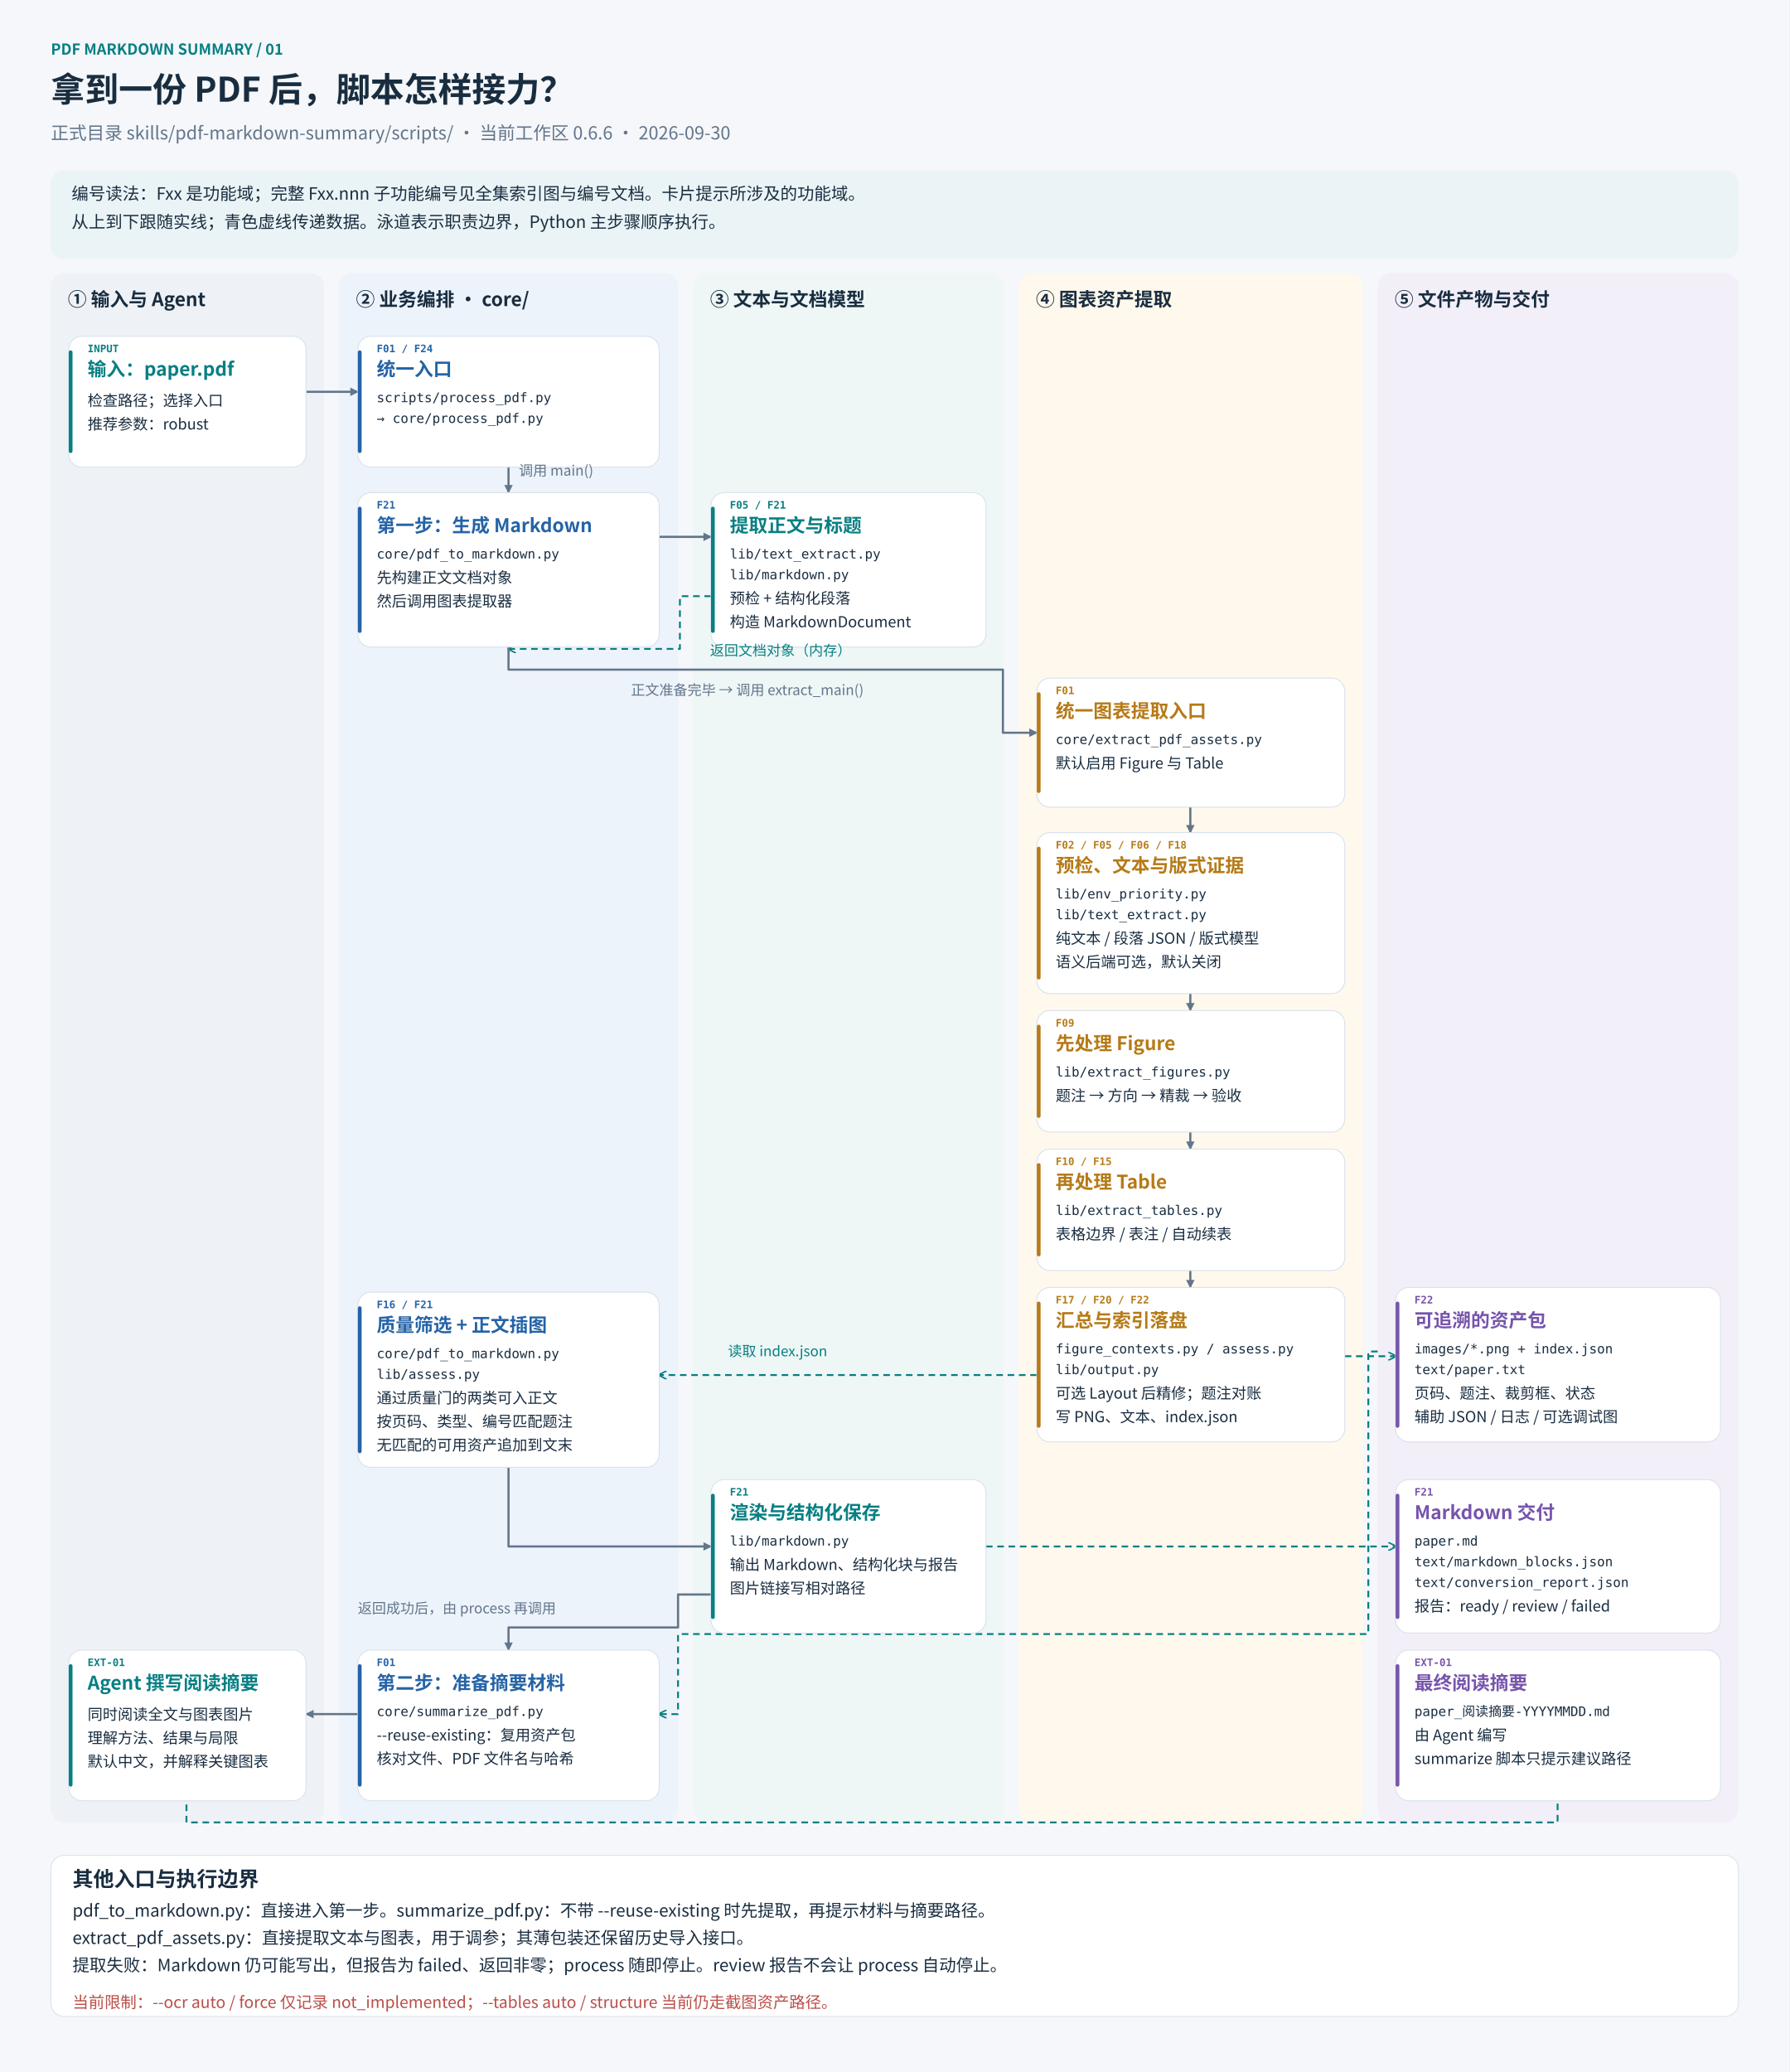
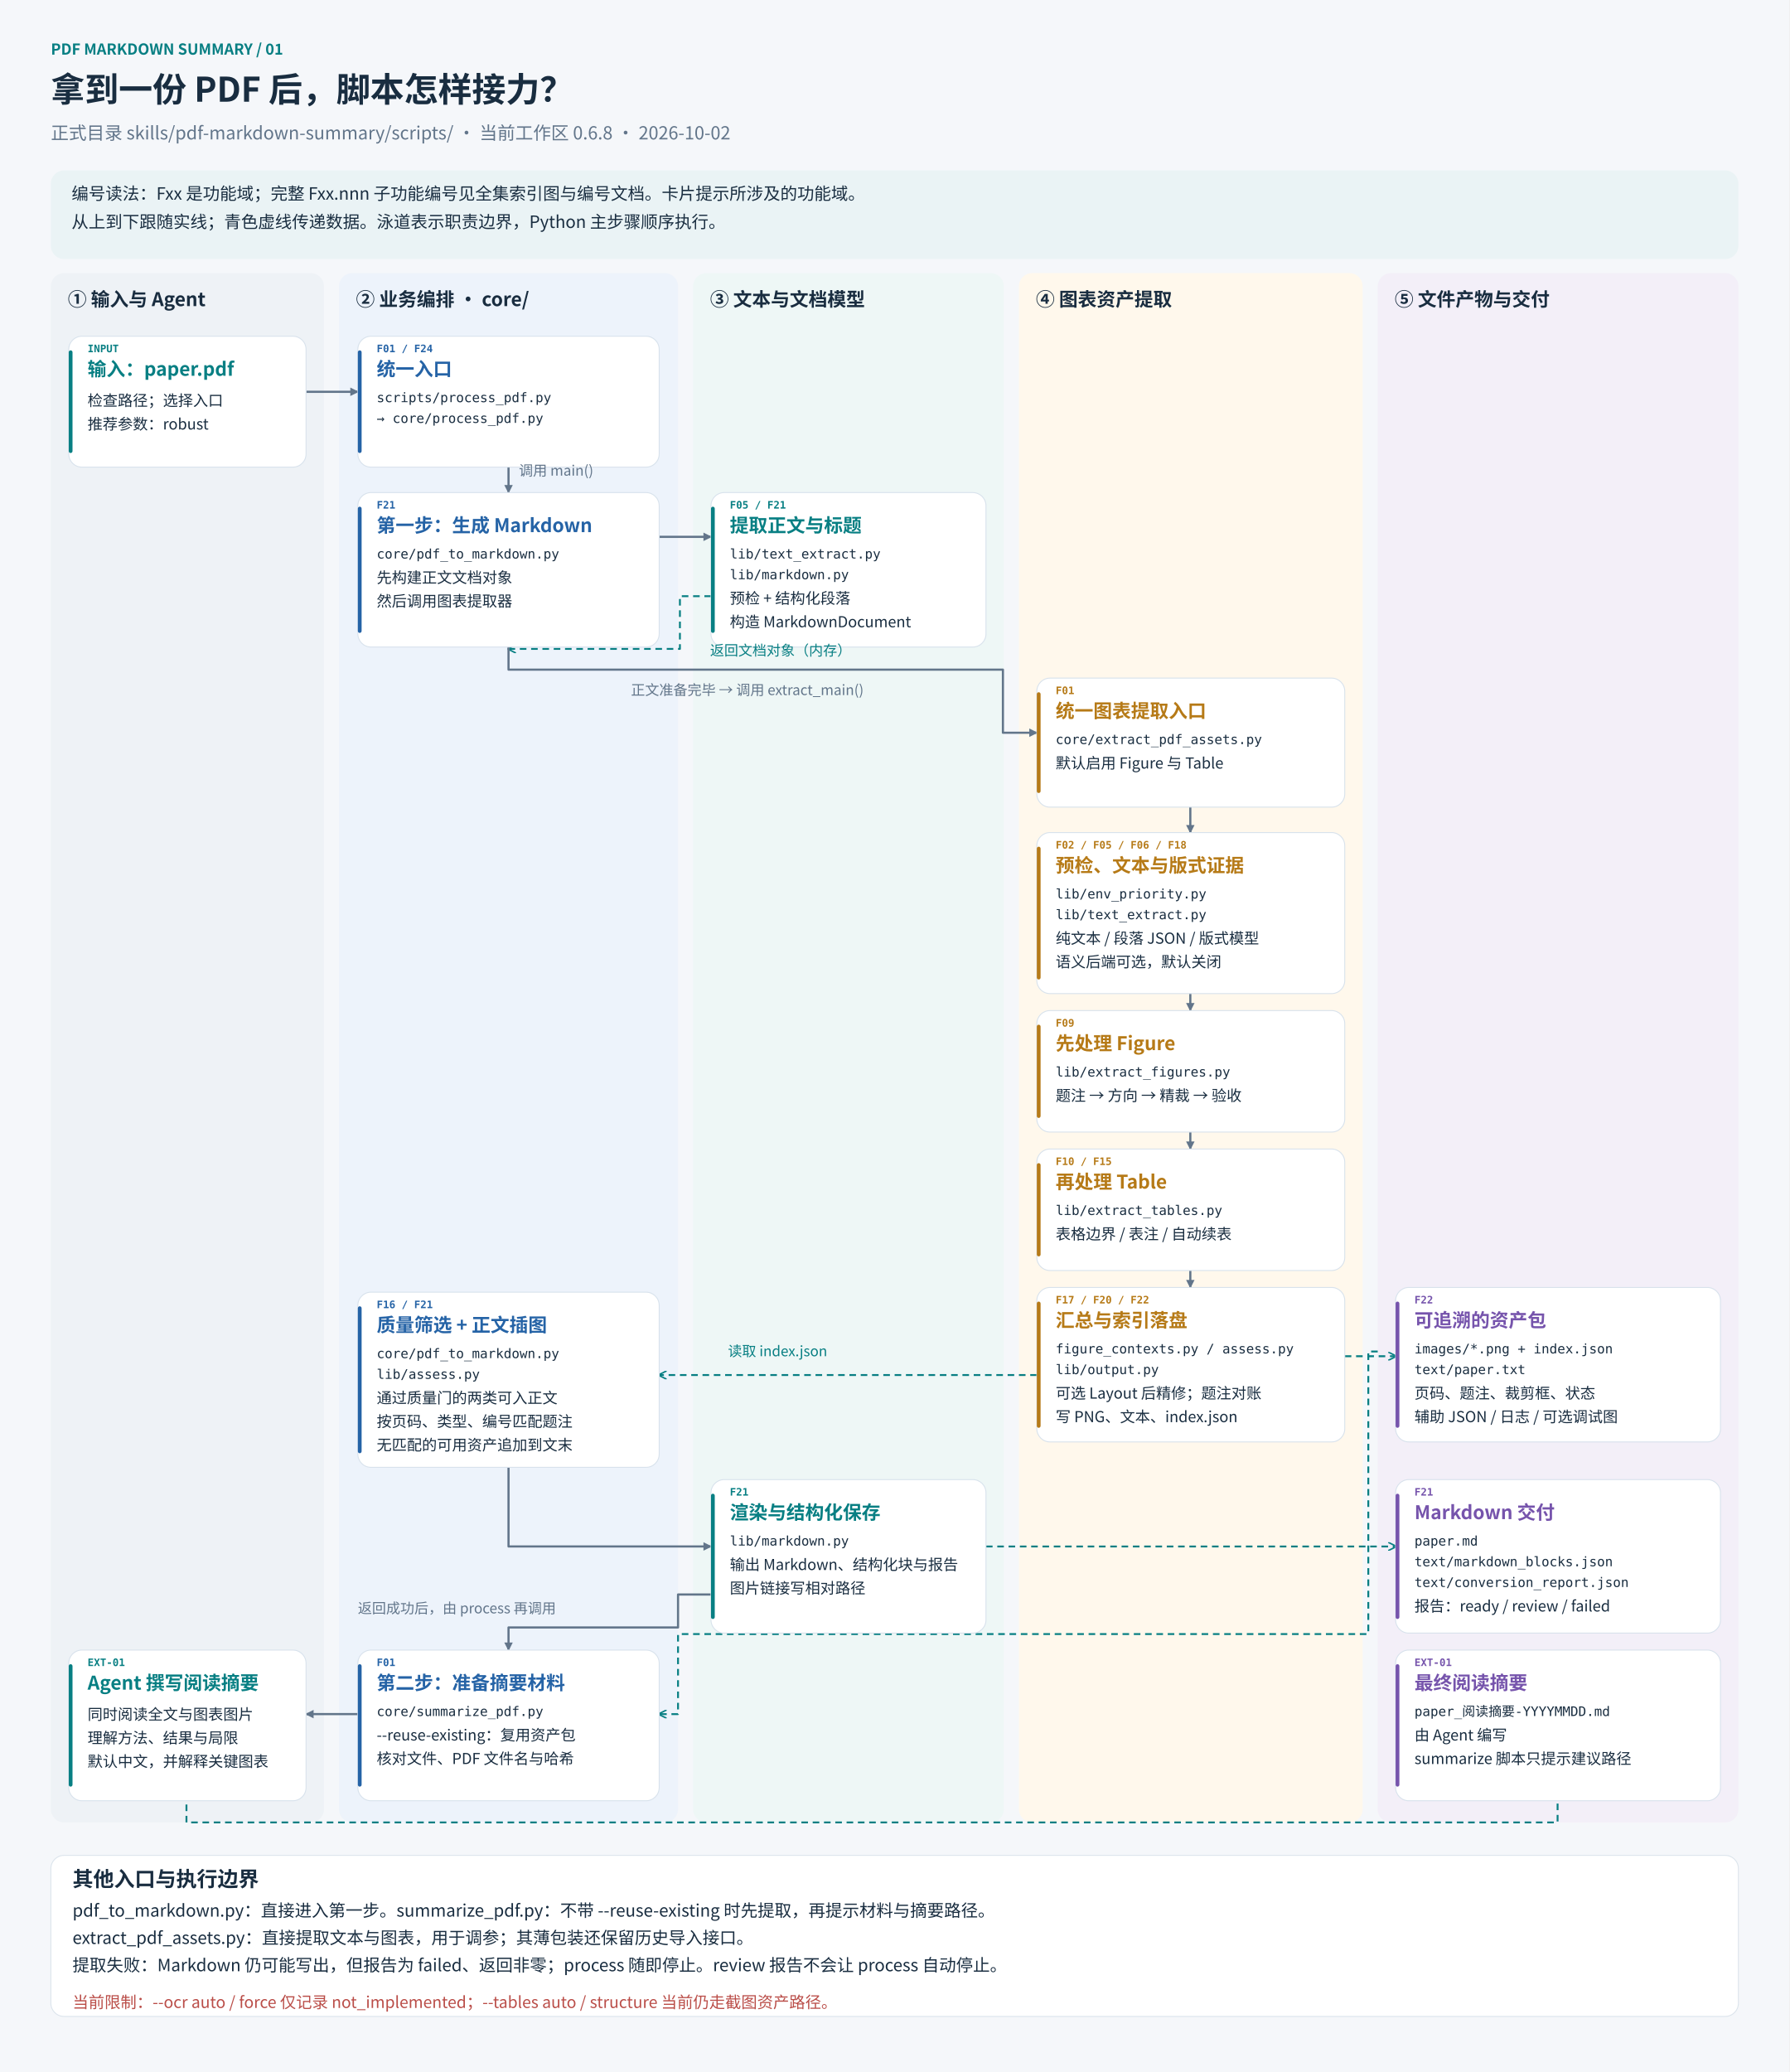
<svg xmlns="http://www.w3.org/2000/svg" width="1900" height="2200" viewBox="0 0 1900 2200" role="img" aria-labelledby="title desc">
  <defs>
    <marker id="arrow" markerWidth="9" markerHeight="9" refX="8" refY="4.5" orient="auto" markerUnits="userSpaceOnUse">
      <path d="M0 0 L9 4.5 L0 9 Z" fill="#62758a" />
    </marker>
    <marker id="data" markerWidth="9" markerHeight="9" refX="8" refY="4.5" orient="auto" markerUnits="userSpaceOnUse">
      <path d="M0 0 L9 4.5 L0 9" fill="none" stroke="#087f83" stroke-width="1.6" />
    </marker>
    <style>text{font-family:'Hiragino Sans GB','PingFang SC','Noto Sans CJK SC',sans-serif;fill:#192d40} .mono{font-family:'DejaVu Sans Mono',monospace} .muted{fill:#62758a}</style>
  </defs>
  <rect x="0" y="0" width="1900" height="2200" rx="0" fill="#f5f7fa" stroke="none" />
  <rect x="54" y="290" width="290" height="1645" rx="14" fill="#eef2f6" stroke="none" />
  <rect x="360" y="290" width="360" height="1645" rx="14" fill="#edf3fb" stroke="none" />
  <rect x="736" y="290" width="330" height="1645" rx="14" fill="#eef7f6" stroke="none" />
  <rect x="1082" y="290" width="365" height="1645" rx="14" fill="#fff8ec" stroke="none" />
  <rect x="1463" y="290" width="383" height="1645" rx="14" fill="#f3eff8" stroke="none" />
  <path d="M 325 416 L 380 416" fill="none" stroke="#62758a" stroke-width="2.3" stroke-linejoin="round" marker-end="url(#arrow)" />
  <path d="M 540 476 L 540 523" fill="none" stroke="#62758a" stroke-width="2.3" stroke-linejoin="round" marker-end="url(#arrow)" />
  <path d="M 700 570 L 755 570" fill="none" stroke="#62758a" stroke-width="2.3" stroke-linejoin="round" marker-end="url(#arrow)" />
  <path d="M 755 633 L 722 633 L 722 689 L 540 689" fill="none" stroke="#087f83" stroke-width="2" stroke-linejoin="round" stroke-dasharray="7 5" marker-end="url(#data)" />
  <path d="M 540 667 L 540 711 L 1065 711 L 1065 778 L 1101 778" fill="none" stroke="#62758a" stroke-width="2.3" stroke-linejoin="round" marker-end="url(#arrow)" />
  <path d="M 1264 837 L 1264 884" fill="none" stroke="#62758a" stroke-width="2.3" stroke-linejoin="round" marker-end="url(#arrow)" />
  <path d="M 1264 1035 L 1264 1073" fill="none" stroke="#62758a" stroke-width="2.3" stroke-linejoin="round" marker-end="url(#arrow)" />
  <path d="M 1264 1182 L 1264 1220" fill="none" stroke="#62758a" stroke-width="2.3" stroke-linejoin="round" marker-end="url(#arrow)" />
  <path d="M 1264 1329 L 1264 1367" fill="none" stroke="#62758a" stroke-width="2.3" stroke-linejoin="round" marker-end="url(#arrow)" />
  <path d="M 1428 1440 L 1482 1440" fill="none" stroke="#087f83" stroke-width="2" stroke-linejoin="round" stroke-dasharray="7 5" marker-end="url(#data)" />
  <path d="M 1101 1460 L 700 1460" fill="none" stroke="#087f83" stroke-width="2" stroke-linejoin="round" stroke-dasharray="7 5" marker-end="url(#data)" />
  <path d="M 540 1538 L 540 1642 L 755 1642" fill="none" stroke="#62758a" stroke-width="2.3" stroke-linejoin="round" marker-end="url(#arrow)" />
  <path d="M 1047 1642 L 1482 1642" fill="none" stroke="#087f83" stroke-width="2" stroke-linejoin="round" stroke-dasharray="7 5" marker-end="url(#data)" />
  <path d="M 755 1693 L 720 1693 L 720 1728 L 540 1728 L 540 1752" fill="none" stroke="#62758a" stroke-width="2.3" stroke-linejoin="round" marker-end="url(#arrow)" />
  <path d="M 1463 1435 L 1453 1435 L 1453 1735 L 720 1735 L 720 1820 L 700 1820" fill="none" stroke="#087f83" stroke-width="2" stroke-linejoin="round" stroke-dasharray="7 5" marker-end="url(#data)" />
  <path d="M 380 1820 L 325 1820" fill="none" stroke="#62758a" stroke-width="2.3" stroke-linejoin="round" marker-end="url(#arrow)" />
  <path d="M 198 1892 L 198 1935 L 1654 1935 L 1654 1892" fill="none" stroke="#087f83" stroke-width="2" stroke-linejoin="round" stroke-dasharray="7 5" marker-end="url(#data)" />
  <text x="54" y="58" font-size="16" font-weight="600" text-anchor="start" style="fill:#087f83">PDF MARKDOWN SUMMARY  /  01</text>
  <text x="54" y="108" font-size="36" font-weight="700" text-anchor="start" style="fill:#192d40">拿到一份 PDF 后，脚本怎样接力？</text>
-   <text x="54" y="148" font-size="19" font-weight="400" text-anchor="start" style="fill:#62758a">正式目录 skills/pdf-markdown-summary/scripts/ · 当前工作区 0.6.6 · 2026-09-30</text>
+   <text x="54" y="148" font-size="19" font-weight="400" text-anchor="start" style="fill:#62758a">正式目录 skills/pdf-markdown-summary/scripts/ · 当前工作区 0.6.8 · 2026-10-02</text>
  <rect x="54" y="181" width="1792" height="94" rx="14" fill="#eaf3f5" stroke="none" />
  <text x="76" y="212" font-size="18" font-weight="400" text-anchor="start">编号读法：Fxx 是功能域；完整 Fxx.nnn 子功能编号见全集索引图与编号文档。卡片提示所涉及的功能域。</text>
  <text x="76" y="242" font-size="18" font-weight="400" text-anchor="start">从上到下跟随实线；青色虚线传递数据。泳道表示职责边界，Python 主步骤顺序执行。</text>
  <text x="72" y="325" font-size="20" font-weight="600" text-anchor="start">① 输入与 Agent</text>
  <text x="378" y="325" font-size="20" font-weight="600" text-anchor="start">② 业务编排 · core/</text>
  <text x="754" y="325" font-size="20" font-weight="600" text-anchor="start">③ 文本与文档模型</text>
  <text x="1100" y="325" font-size="20" font-weight="600" text-anchor="start">④ 图表资产提取</text>
  <text x="1481" y="325" font-size="20" font-weight="600" text-anchor="start">⑤ 文件产物与交付</text>
  <g data-feature-domains="" data-feature-ids="">
    <rect x="73" y="357" width="252" height="139" rx="14" fill="white" stroke="#d8e2ec" />
    <rect x="73" y="372" width="4" height="109" rx="2" fill="#087f83" />
    <text x="93" y="374" font-size="11" font-weight="600" text-anchor="start" class="mono" style="fill:#087f83">INPUT</text>
    <text x="93" y="399" font-size="20" font-weight="600" text-anchor="start" style="fill:#087f83">输入：paper.pdf</text>
    <text x="93" y="431" font-size="16" font-weight="400" text-anchor="start">检查路径；选择入口</text>
    <text x="93" y="456" font-size="16" font-weight="400" text-anchor="start">推荐参数：robust</text>
  </g>
  <g data-feature-domains="F01,F24" data-feature-ids="F01.001,F01.002,F01.003,F01.004,F01.005,F01.006,F01.007,F01.008,F01.009,F01.010,F01.011,F01.012,F01.013,F01.014,F01.015,F01.016,F01.017,F24.001,F24.002,F24.003,F24.004,F24.005,F24.006,F24.007,F24.008,F24.009,F24.010,F24.011,F24.012">
    <rect x="380" y="357" width="320" height="139" rx="14" fill="white" stroke="#d8e2ec" />
    <rect x="380" y="372" width="4" height="109" rx="2" fill="#2563a6" />
    <text x="400" y="374" font-size="11" font-weight="600" text-anchor="start" class="mono" style="fill:#2563a6">F01  /  F24</text>
    <text x="400" y="399" font-size="20" font-weight="600" text-anchor="start" style="fill:#2563a6">统一入口</text>
    <text x="400" y="427" font-size="14" font-weight="400" text-anchor="start" class="mono">scripts/process_pdf.py</text>
    <text x="400" y="449" font-size="14" font-weight="400" text-anchor="start" class="mono">→ core/process_pdf.py</text>
  </g>
-   <g data-feature-domains="F21" data-feature-ids="F21.001,F21.002,F21.003,F21.004,F21.005,F21.006,F21.007,F21.008,F21.009,F21.010,F21.011,F21.012,F21.013,F21.014,F21.015,F21.016,F21.017,F21.018">
+   <g data-feature-domains="F21" data-feature-ids="F21.001,F21.002,F21.003,F21.004,F21.005,F21.006,F21.007,F21.008,F21.009,F21.010,F21.011,F21.012,F21.013,F21.014,F21.015,F21.016,F21.017,F21.018,F21.019,F21.020">
    <rect x="380" y="523" width="320" height="164" rx="14" fill="white" stroke="#d8e2ec" />
    <rect x="380" y="538" width="4" height="134" rx="2" fill="#2563a6" />
    <text x="400" y="540" font-size="11" font-weight="600" text-anchor="start" class="mono" style="fill:#2563a6">F21</text>
    <text x="400" y="565" font-size="20" font-weight="600" text-anchor="start" style="fill:#2563a6">第一步：生成 Markdown</text>
    <text x="400" y="593" font-size="14" font-weight="400" text-anchor="start" class="mono">core/pdf_to_markdown.py</text>
    <text x="400" y="619" font-size="16" font-weight="400" text-anchor="start">先构建正文文档对象</text>
    <text x="400" y="644" font-size="16" font-weight="400" text-anchor="start">然后调用图表提取器</text>
  </g>
  <text x="551" y="505" font-size="15" font-weight="400" text-anchor="start" style="fill:#62758a">调用 main()</text>
-   <g data-feature-domains="F05,F21" data-feature-ids="F05.001,F05.002,F05.003,F05.004,F05.005,F05.006,F05.007,F05.008,F05.009,F05.010,F05.011,F05.012,F05.013,F05.014,F05.015,F21.001,F21.002,F21.003,F21.004,F21.005,F21.006,F21.007,F21.008,F21.009,F21.010,F21.011,F21.012,F21.013,F21.014,F21.015,F21.016,F21.017,F21.018">
+   <g data-feature-domains="F05,F21" data-feature-ids="F05.001,F05.002,F05.003,F05.004,F05.005,F05.006,F05.007,F05.008,F05.009,F05.010,F05.011,F05.012,F05.013,F05.014,F05.015,F21.001,F21.002,F21.003,F21.004,F21.005,F21.006,F21.007,F21.008,F21.009,F21.010,F21.011,F21.012,F21.013,F21.014,F21.015,F21.016,F21.017,F21.018,F21.019,F21.020">
    <rect x="755" y="523" width="292" height="164" rx="14" fill="white" stroke="#d8e2ec" />
    <rect x="755" y="538" width="4" height="134" rx="2" fill="#087f83" />
    <text x="775" y="540" font-size="11" font-weight="600" text-anchor="start" class="mono" style="fill:#087f83">F05  /  F21</text>
    <text x="775" y="565" font-size="20" font-weight="600" text-anchor="start" style="fill:#087f83">提取正文与标题</text>
    <text x="775" y="593" font-size="14" font-weight="400" text-anchor="start" class="mono">lib/text_extract.py</text>
    <text x="775" y="615" font-size="14" font-weight="400" text-anchor="start" class="mono">lib/markdown.py</text>
    <text x="775" y="641" font-size="16" font-weight="400" text-anchor="start">预检 + 结构化段落</text>
    <text x="775" y="666" font-size="16" font-weight="400" text-anchor="start">构造 MarkdownDocument</text>
  </g>
  <text x="754" y="696" font-size="15" font-weight="400" text-anchor="start" style="fill:#087f83">返回文档对象（内存）</text>
  <g data-feature-domains="F01" data-feature-ids="F01.001,F01.002,F01.003,F01.004,F01.005,F01.006,F01.007,F01.008,F01.009,F01.010,F01.011,F01.012,F01.013,F01.014,F01.015,F01.016,F01.017">
    <rect x="1101" y="720" width="327" height="137" rx="14" fill="white" stroke="#d8e2ec" />
    <rect x="1101" y="735" width="4" height="107" rx="2" fill="#b67a17" />
    <text x="1121" y="737" font-size="11" font-weight="600" text-anchor="start" class="mono" style="fill:#b67a17">F01</text>
    <text x="1121" y="762" font-size="20" font-weight="600" text-anchor="start" style="fill:#b67a17">统一图表提取入口</text>
    <text x="1121" y="790" font-size="14" font-weight="400" text-anchor="start" class="mono">core/extract_pdf_assets.py</text>
    <text x="1121" y="816" font-size="16" font-weight="400" text-anchor="start">默认启用 Figure 与 Table</text>
  </g>
  <text x="670" y="738" font-size="15" font-weight="400" text-anchor="start" style="fill:#62758a">正文准备完毕 → 调用 extract_main()</text>
  <g data-feature-domains="F02,F05,F06,F18" data-feature-ids="F02.001,F02.002,F02.003,F02.004,F02.005,F02.006,F02.007,F05.001,F05.002,F05.003,F05.004,F05.005,F05.006,F05.007,F05.008,F05.009,F05.010,F05.011,F05.012,F05.013,F05.014,F05.015,F06.001,F06.002,F06.003,F06.004,F06.005,F06.006,F06.007,F06.008,F06.009,F06.010,F06.011,F06.012,F06.013,F06.014,F06.015,F06.016,F18.001,F18.002,F18.003,F18.004,F18.005,F18.006,F18.007,F18.008,F18.009,F18.010,F18.011,F18.012,F18.013">
    <rect x="1101" y="884" width="327" height="171" rx="14" fill="white" stroke="#d8e2ec" />
    <rect x="1101" y="899" width="4" height="141" rx="2" fill="#b67a17" />
    <text x="1121" y="901" font-size="11" font-weight="600" text-anchor="start" class="mono" style="fill:#b67a17">F02  /  F05  /  F06  /  F18</text>
    <text x="1121" y="926" font-size="20" font-weight="600" text-anchor="start" style="fill:#b67a17">预检、文本与版式证据</text>
    <text x="1121" y="954" font-size="14" font-weight="400" text-anchor="start" class="mono">lib/env_priority.py</text>
    <text x="1121" y="976" font-size="14" font-weight="400" text-anchor="start" class="mono">lib/text_extract.py</text>
    <text x="1121" y="1002" font-size="16" font-weight="400" text-anchor="start">纯文本 / 段落 JSON / 版式模型</text>
    <text x="1121" y="1027" font-size="16" font-weight="400" text-anchor="start">语义后端可选，默认关闭</text>
  </g>
  <g data-feature-domains="F09" data-feature-ids="F09.001,F09.002,F09.003,F09.004,F09.005,F09.006,F09.007,F09.008,F09.009,F09.010,F09.011,F09.012,F09.013,F09.014">
    <rect x="1101" y="1073" width="327" height="129" rx="14" fill="white" stroke="#d8e2ec" />
    <rect x="1101" y="1088" width="4" height="99" rx="2" fill="#b67a17" />
    <text x="1121" y="1090" font-size="11" font-weight="600" text-anchor="start" class="mono" style="fill:#b67a17">F09</text>
    <text x="1121" y="1115" font-size="20" font-weight="600" text-anchor="start" style="fill:#b67a17">先处理 Figure</text>
    <text x="1121" y="1143" font-size="14" font-weight="400" text-anchor="start" class="mono">lib/extract_figures.py</text>
    <text x="1121" y="1169" font-size="16" font-weight="400" text-anchor="start">题注 → 方向 → 精裁 → 验收</text>
  </g>
  <g data-feature-domains="F10,F15" data-feature-ids="F10.001,F10.002,F10.003,F10.004,F10.005,F10.006,F10.007,F10.008,F10.009,F10.010,F10.011,F10.012,F10.013,F10.014,F10.015,F10.016,F15.001,F15.002,F15.003,F15.004">
    <rect x="1101" y="1220" width="327" height="129" rx="14" fill="white" stroke="#d8e2ec" />
    <rect x="1101" y="1235" width="4" height="99" rx="2" fill="#b67a17" />
    <text x="1121" y="1237" font-size="11" font-weight="600" text-anchor="start" class="mono" style="fill:#b67a17">F10  /  F15</text>
    <text x="1121" y="1262" font-size="20" font-weight="600" text-anchor="start" style="fill:#b67a17">再处理 Table</text>
    <text x="1121" y="1290" font-size="14" font-weight="400" text-anchor="start" class="mono">lib/extract_tables.py</text>
    <text x="1121" y="1316" font-size="16" font-weight="400" text-anchor="start">表格边界 / 表注 / 自动续表</text>
  </g>
  <g data-feature-domains="F17,F20,F22" data-feature-ids="F17.001,F17.002,F17.003,F17.004,F17.005,F17.006,F17.007,F17.008,F17.009,F17.010,F20.001,F20.002,F20.003,F20.004,F20.005,F20.006,F20.007,F20.008,F20.009,F20.010,F20.011,F20.012,F20.013,F20.014,F20.015,F20.016,F20.017,F20.018,F20.019,F22.001,F22.002,F22.003,F22.004,F22.005,F22.006,F22.007,F22.008,F22.009,F22.010,F22.011,F22.012">
    <rect x="1101" y="1367" width="327" height="164" rx="14" fill="white" stroke="#d8e2ec" />
    <rect x="1101" y="1382" width="4" height="134" rx="2" fill="#b67a17" />
    <text x="1121" y="1384" font-size="11" font-weight="600" text-anchor="start" class="mono" style="fill:#b67a17">F17  /  F20  /  F22</text>
    <text x="1121" y="1409" font-size="20" font-weight="600" text-anchor="start" style="fill:#b67a17">汇总与索引落盘</text>
    <text x="1121" y="1437" font-size="14" font-weight="400" text-anchor="start" class="mono">figure_contexts.py / assess.py</text>
    <text x="1121" y="1459" font-size="14" font-weight="400" text-anchor="start" class="mono">lib/output.py</text>
    <text x="1121" y="1485" font-size="16" font-weight="400" text-anchor="start">可选 Layout 后精修；题注对账</text>
    <text x="1121" y="1510" font-size="16" font-weight="400" text-anchor="start">写 PNG、文本、index.json</text>
  </g>
  <g data-feature-domains="F22" data-feature-ids="F22.001,F22.002,F22.003,F22.004,F22.005,F22.006,F22.007,F22.008,F22.009,F22.010,F22.011,F22.012">
    <rect x="1482" y="1367" width="345" height="164" rx="14" fill="white" stroke="#d8e2ec" />
    <rect x="1482" y="1382" width="4" height="134" rx="2" fill="#7654ac" />
    <text x="1502" y="1384" font-size="11" font-weight="600" text-anchor="start" class="mono" style="fill:#7654ac">F22</text>
    <text x="1502" y="1409" font-size="20" font-weight="600" text-anchor="start" style="fill:#7654ac">可追溯的资产包</text>
    <text x="1502" y="1437" font-size="14" font-weight="400" text-anchor="start" class="mono">images/*.png + index.json</text>
    <text x="1502" y="1459" font-size="14" font-weight="400" text-anchor="start" class="mono">text/paper.txt</text>
    <text x="1502" y="1485" font-size="16" font-weight="400" text-anchor="start">页码、题注、裁剪框、状态</text>
    <text x="1502" y="1510" font-size="16" font-weight="400" text-anchor="start">辅助 JSON / 日志 / 可选调试图</text>
  </g>
-   <g data-feature-domains="F16,F21" data-feature-ids="F16.001,F16.002,F16.003,F16.004,F16.005,F16.006,F16.007,F16.008,F16.009,F16.010,F16.011,F16.012,F16.013,F16.014,F16.015,F21.001,F21.002,F21.003,F21.004,F21.005,F21.006,F21.007,F21.008,F21.009,F21.010,F21.011,F21.012,F21.013,F21.014,F21.015,F21.016,F21.017,F21.018">
+   <g data-feature-domains="F16,F21" data-feature-ids="F16.001,F16.002,F16.003,F16.004,F16.005,F16.006,F16.007,F16.008,F16.009,F16.010,F16.011,F16.012,F16.013,F16.014,F16.015,F21.001,F21.002,F21.003,F21.004,F21.005,F21.006,F21.007,F21.008,F21.009,F21.010,F21.011,F21.012,F21.013,F21.014,F21.015,F21.016,F21.017,F21.018,F21.019,F21.020">
    <rect x="380" y="1372" width="320" height="186" rx="14" fill="white" stroke="#d8e2ec" />
    <rect x="380" y="1387" width="4" height="156" rx="2" fill="#2563a6" />
    <text x="400" y="1389" font-size="11" font-weight="600" text-anchor="start" class="mono" style="fill:#2563a6">F16  /  F21</text>
    <text x="400" y="1414" font-size="20" font-weight="600" text-anchor="start" style="fill:#2563a6">质量筛选 + 正文插图</text>
    <text x="400" y="1442" font-size="14" font-weight="400" text-anchor="start" class="mono">core/pdf_to_markdown.py</text>
    <text x="400" y="1464" font-size="14" font-weight="400" text-anchor="start" class="mono">lib/assess.py</text>
    <text x="400" y="1490" font-size="16" font-weight="400" text-anchor="start">通过质量门的两类可入正文</text>
    <text x="400" y="1515" font-size="16" font-weight="400" text-anchor="start">按页码、类型、编号匹配题注</text>
    <text x="400" y="1540" font-size="16" font-weight="400" text-anchor="start">无匹配的可用资产追加到文末</text>
  </g>
  <text x="773" y="1440" font-size="15" font-weight="400" text-anchor="start" style="fill:#087f83">读取 index.json</text>
-   <g data-feature-domains="F21" data-feature-ids="F21.001,F21.002,F21.003,F21.004,F21.005,F21.006,F21.007,F21.008,F21.009,F21.010,F21.011,F21.012,F21.013,F21.014,F21.015,F21.016,F21.017,F21.018">
+   <g data-feature-domains="F21" data-feature-ids="F21.001,F21.002,F21.003,F21.004,F21.005,F21.006,F21.007,F21.008,F21.009,F21.010,F21.011,F21.012,F21.013,F21.014,F21.015,F21.016,F21.017,F21.018,F21.019,F21.020">
    <rect x="755" y="1571" width="292" height="163" rx="14" fill="white" stroke="#d8e2ec" />
    <rect x="755" y="1586" width="4" height="133" rx="2" fill="#087f83" />
    <text x="775" y="1588" font-size="11" font-weight="600" text-anchor="start" class="mono" style="fill:#087f83">F21</text>
    <text x="775" y="1613" font-size="20" font-weight="600" text-anchor="start" style="fill:#087f83">渲染与结构化保存</text>
    <text x="775" y="1641" font-size="14" font-weight="400" text-anchor="start" class="mono">lib/markdown.py</text>
    <text x="775" y="1667" font-size="16" font-weight="400" text-anchor="start">输出 Markdown、结构化块与报告</text>
    <text x="775" y="1692" font-size="16" font-weight="400" text-anchor="start">图片链接写相对路径</text>
  </g>
-   <g data-feature-domains="F21" data-feature-ids="F21.001,F21.002,F21.003,F21.004,F21.005,F21.006,F21.007,F21.008,F21.009,F21.010,F21.011,F21.012,F21.013,F21.014,F21.015,F21.016,F21.017,F21.018">
+   <g data-feature-domains="F21" data-feature-ids="F21.001,F21.002,F21.003,F21.004,F21.005,F21.006,F21.007,F21.008,F21.009,F21.010,F21.011,F21.012,F21.013,F21.014,F21.015,F21.016,F21.017,F21.018,F21.019,F21.020">
    <rect x="1482" y="1571" width="345" height="163" rx="14" fill="white" stroke="#d8e2ec" />
    <rect x="1482" y="1586" width="4" height="133" rx="2" fill="#7654ac" />
    <text x="1502" y="1588" font-size="11" font-weight="600" text-anchor="start" class="mono" style="fill:#7654ac">F21</text>
    <text x="1502" y="1613" font-size="20" font-weight="600" text-anchor="start" style="fill:#7654ac">Markdown 交付</text>
    <text x="1502" y="1641" font-size="14" font-weight="400" text-anchor="start" class="mono">paper.md</text>
    <text x="1502" y="1663" font-size="14" font-weight="400" text-anchor="start" class="mono">text/markdown_blocks.json</text>
    <text x="1502" y="1685" font-size="14" font-weight="400" text-anchor="start" class="mono">text/conversion_report.json</text>
    <text x="1502" y="1711" font-size="16" font-weight="400" text-anchor="start">报告：ready / review / failed</text>
  </g>
  <g data-feature-domains="F01" data-feature-ids="F01.001,F01.002,F01.003,F01.004,F01.005,F01.006,F01.007,F01.008,F01.009,F01.010,F01.011,F01.012,F01.013,F01.014,F01.015,F01.016,F01.017">
    <rect x="380" y="1752" width="320" height="160" rx="14" fill="white" stroke="#d8e2ec" />
    <rect x="380" y="1767" width="4" height="130" rx="2" fill="#2563a6" />
    <text x="400" y="1769" font-size="11" font-weight="600" text-anchor="start" class="mono" style="fill:#2563a6">F01</text>
    <text x="400" y="1794" font-size="20" font-weight="600" text-anchor="start" style="fill:#2563a6">第二步：准备摘要材料</text>
    <text x="400" y="1822" font-size="14" font-weight="400" text-anchor="start" class="mono">core/summarize_pdf.py</text>
    <text x="400" y="1848" font-size="16" font-weight="400" text-anchor="start">--reuse-existing：复用资产包</text>
    <text x="400" y="1873" font-size="16" font-weight="400" text-anchor="start">核对文件、PDF 文件名与哈希</text>
  </g>
  <text x="380" y="1713" font-size="15" font-weight="400" text-anchor="start" style="fill:#62758a">返回成功后，由 process 再调用</text>
  <g data-feature-domains="" data-feature-ids="">
    <rect x="73" y="1752" width="252" height="160" rx="14" fill="white" stroke="#d8e2ec" />
    <rect x="73" y="1767" width="4" height="130" rx="2" fill="#087f83" />
    <text x="93" y="1769" font-size="11" font-weight="600" text-anchor="start" class="mono" style="fill:#087f83">EXT-01</text>
    <text x="93" y="1794" font-size="20" font-weight="600" text-anchor="start" style="fill:#087f83">Agent 撰写阅读摘要</text>
    <text x="93" y="1826" font-size="16" font-weight="400" text-anchor="start">同时阅读全文与图表图片</text>
    <text x="93" y="1851" font-size="16" font-weight="400" text-anchor="start">理解方法、结果与局限</text>
    <text x="93" y="1876" font-size="16" font-weight="400" text-anchor="start">默认中文，并解释关键图表</text>
  </g>
  <g data-feature-domains="" data-feature-ids="">
    <rect x="1482" y="1752" width="345" height="160" rx="14" fill="white" stroke="#d8e2ec" />
    <rect x="1482" y="1767" width="4" height="130" rx="2" fill="#7654ac" />
    <text x="1502" y="1769" font-size="11" font-weight="600" text-anchor="start" class="mono" style="fill:#7654ac">EXT-01</text>
    <text x="1502" y="1794" font-size="20" font-weight="600" text-anchor="start" style="fill:#7654ac">最终阅读摘要</text>
    <text x="1502" y="1822" font-size="14" font-weight="400" text-anchor="start" class="mono">paper_阅读摘要-YYYYMMDD.md</text>
    <text x="1502" y="1848" font-size="16" font-weight="400" text-anchor="start">由 Agent 编写</text>
    <text x="1502" y="1873" font-size="16" font-weight="400" text-anchor="start">summarize 脚本只提示建议路径</text>
  </g>
  <rect x="54" y="1970" width="1792" height="171" rx="14" fill="white" stroke="#dce4ec" />
  <text x="77" y="2003" font-size="22" font-weight="600" text-anchor="start" style="fill:#192d40">其他入口与执行边界</text>
  <text x="77" y="2035" font-size="18" font-weight="400" text-anchor="start">pdf_to_markdown.py：直接进入第一步。summarize_pdf.py：不带 --reuse-existing 时先提取，再提示材料与摘要路径。</text>
  <text x="77" y="2064" font-size="18" font-weight="400" text-anchor="start">extract_pdf_assets.py：直接提取文本与图表，用于调参；其薄包装还保留历史导入接口。</text>
  <text x="77" y="2093" font-size="18" font-weight="400" text-anchor="start">提取失败：Markdown 仍可能写出，但报告为 failed、返回非零；process 随即停止。review 报告不会让 process 自动停止。</text>
  <text x="77" y="2132" font-size="17" font-weight="400" text-anchor="start" style="fill:#ba4d48">当前限制：--ocr auto / force 仅记录 not_implemented；--tables auto / structure 当前仍走截图资产路径。</text>
</svg>
